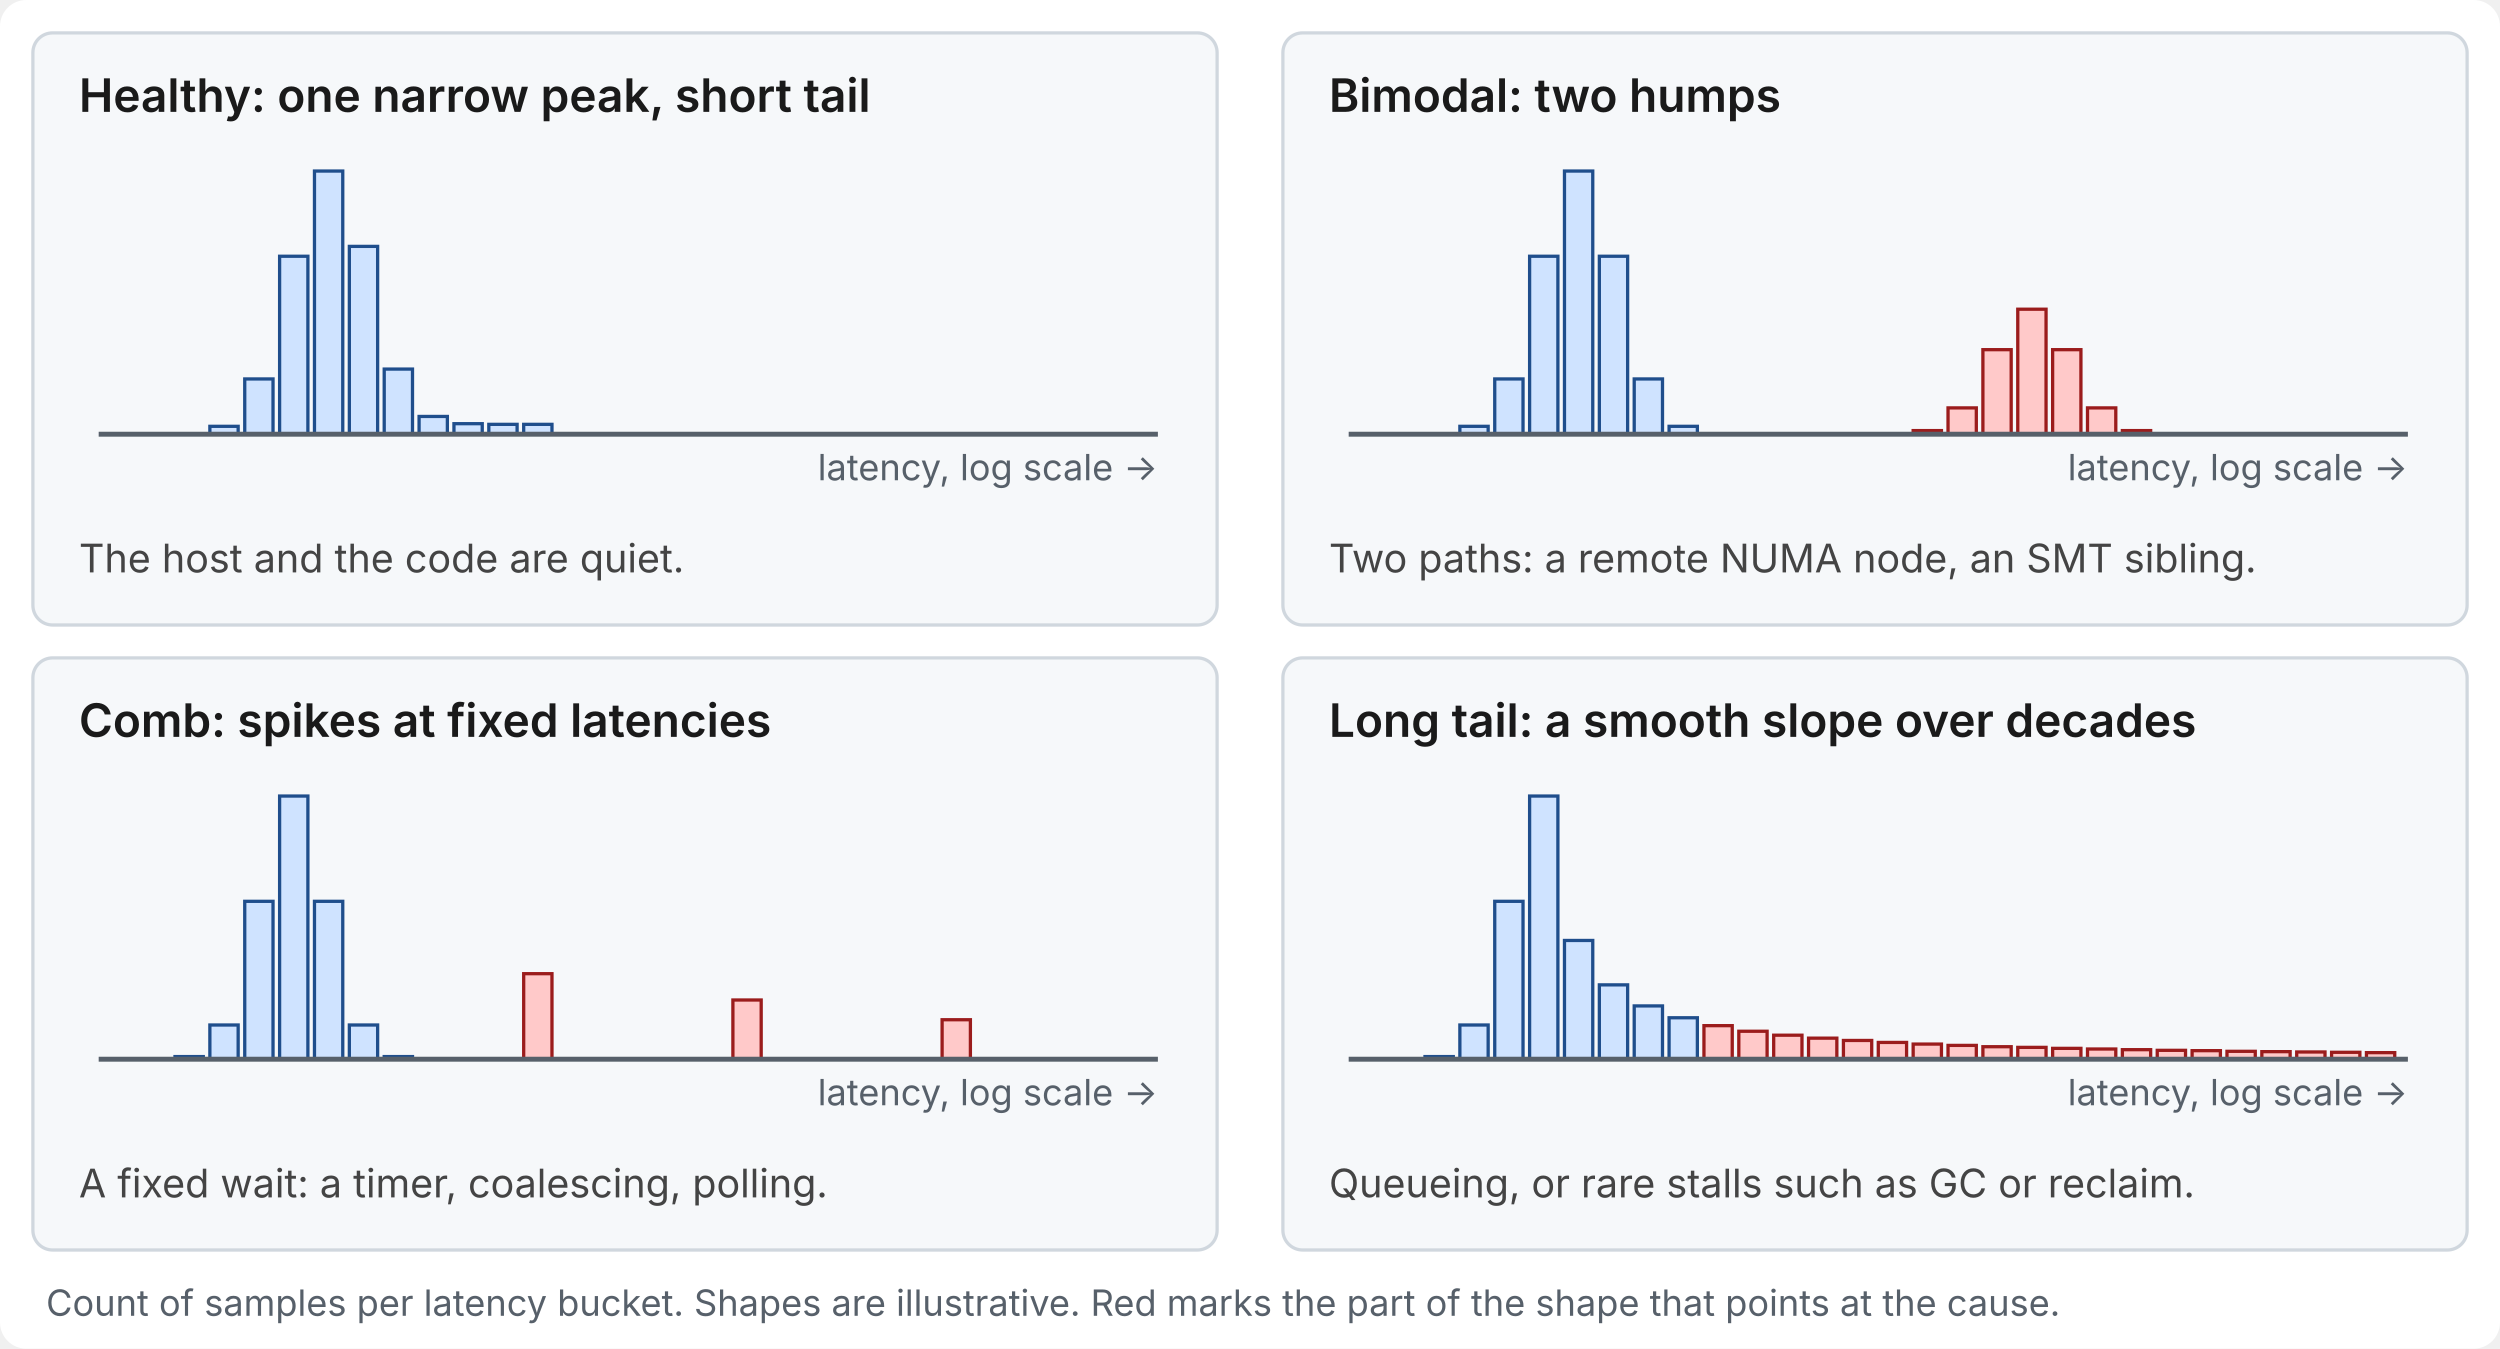
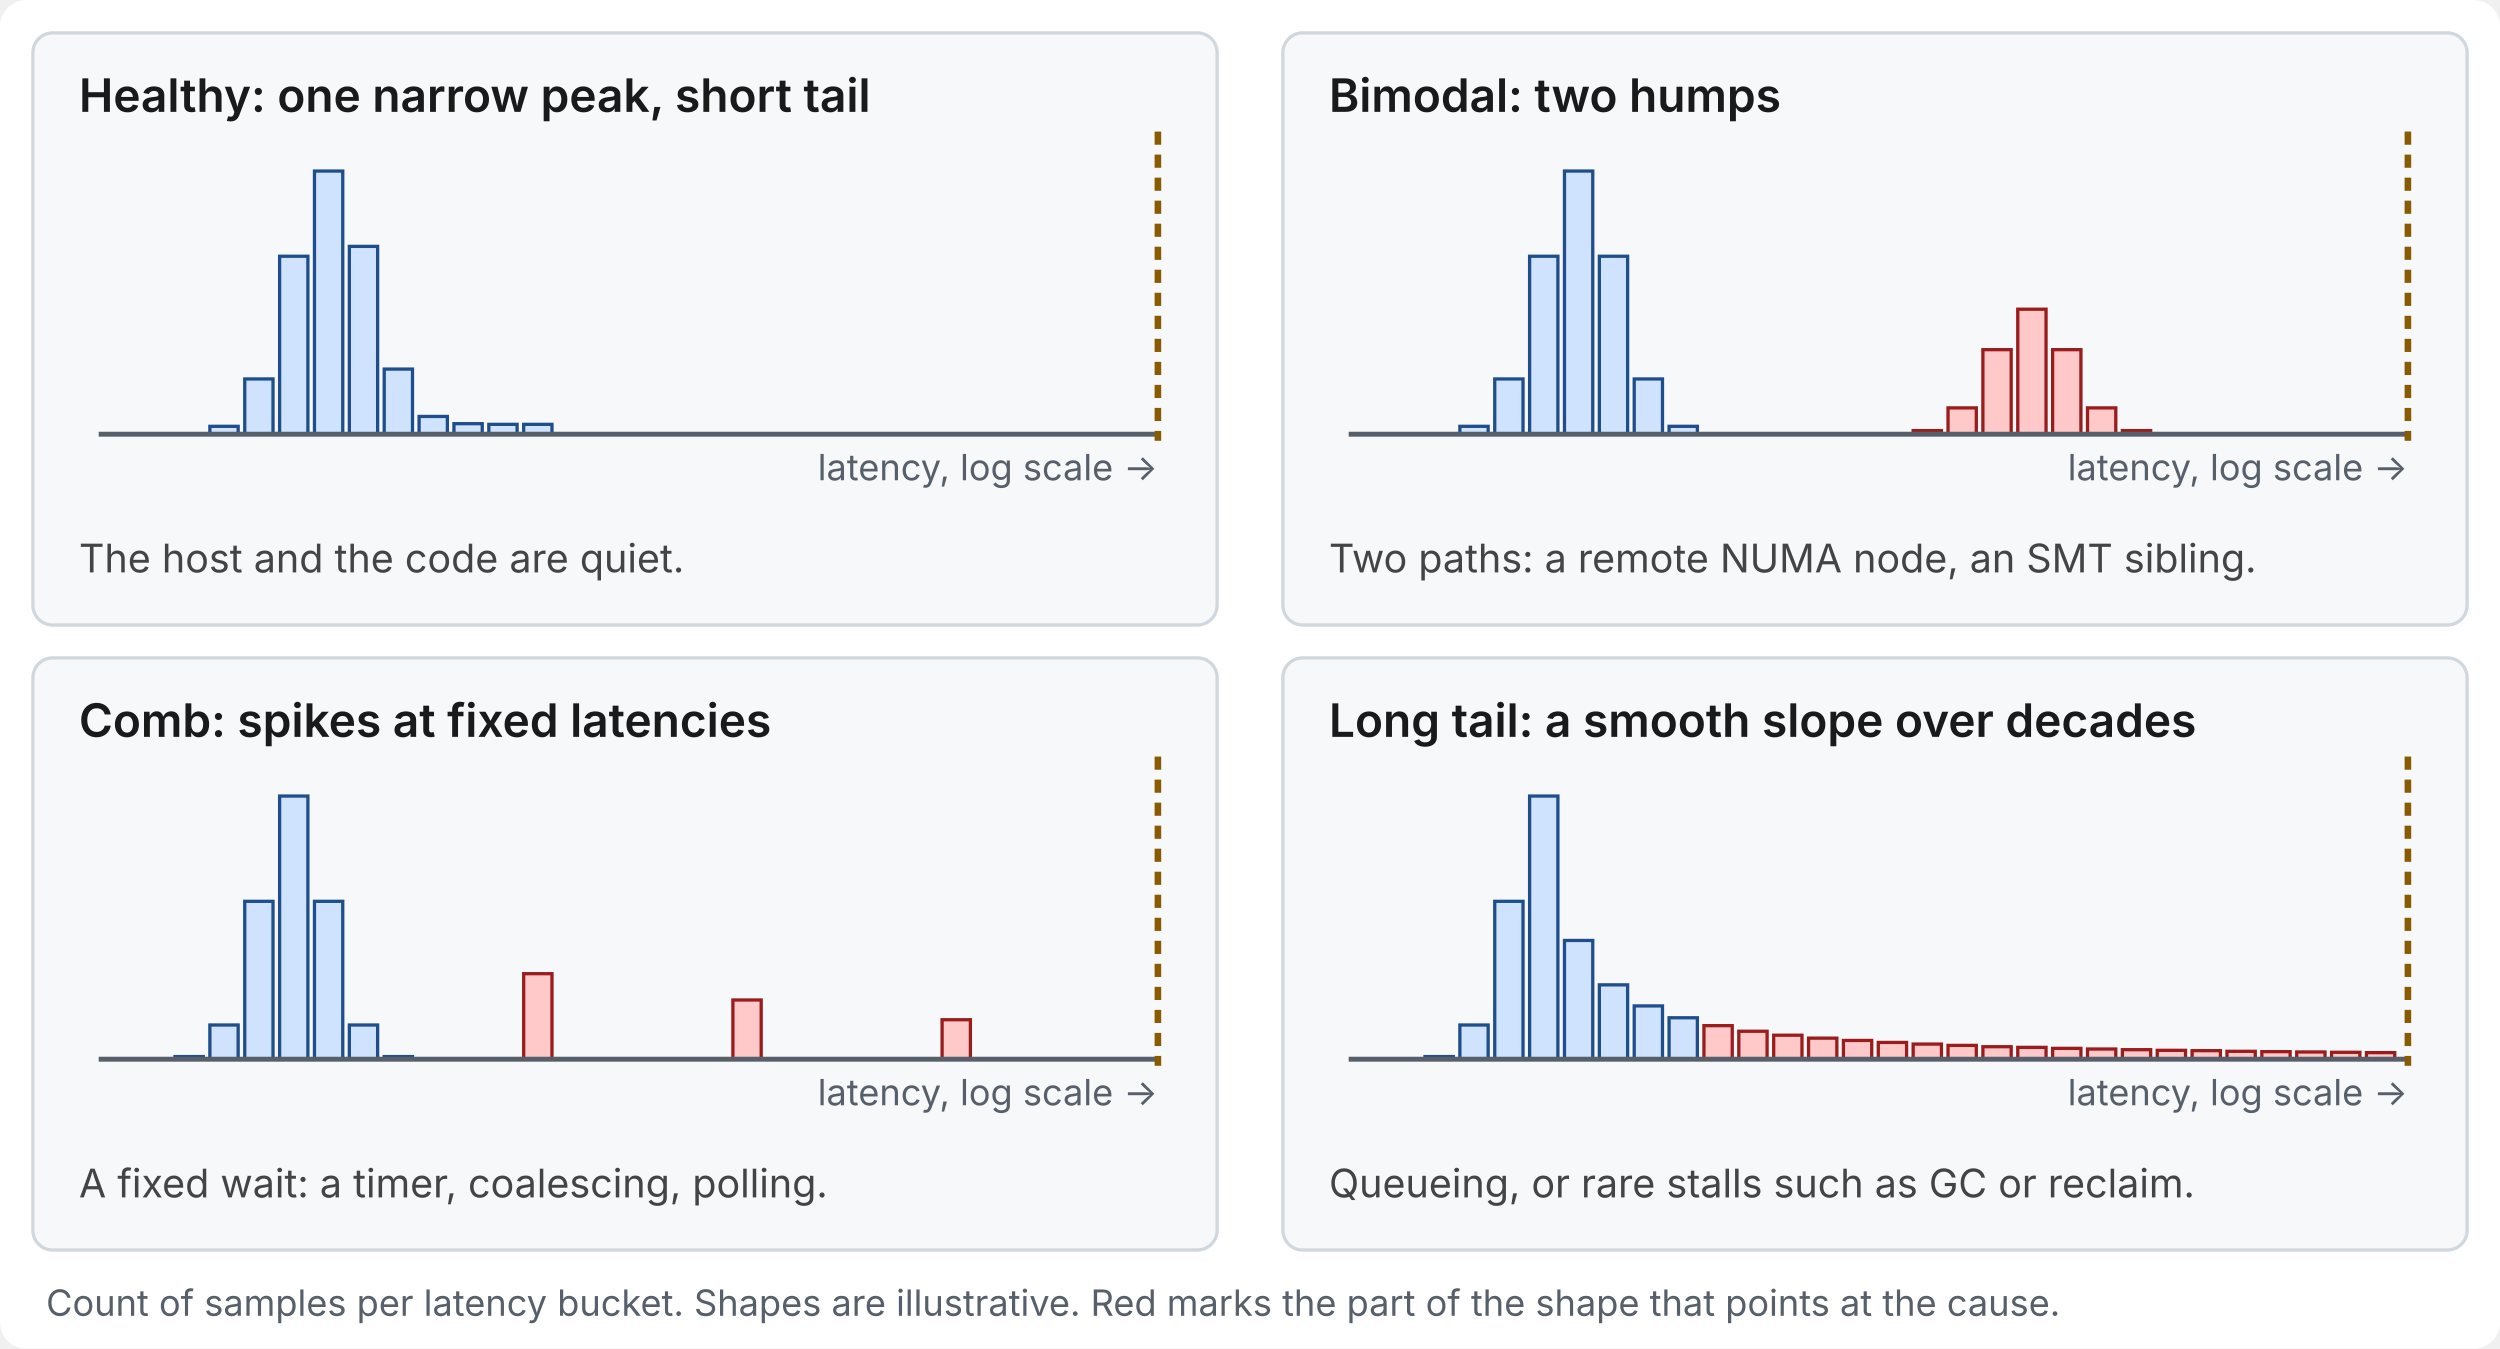
<svg xmlns="http://www.w3.org/2000/svg" viewBox="0 0 760 410" width="760" height="410" role="img" aria-labelledby="t d">
  <style>
  .bg { fill: #ffffff; }
  .lane { fill: #f6f8fa; stroke: #d0d7de; }
  .cap { font: 600 14px system-ui, -apple-system, "Segoe UI", sans-serif; fill: #1a1a1a; }
  .sub { font: 12px system-ui, -apple-system, "Segoe UI", sans-serif; fill: #444444; }
  .axis { font: 11px system-ui, -apple-system, "Segoe UI", sans-serif; fill: #57606a; text-anchor: end; }
  .base { stroke: #57606a; stroke-width: 1.5; }
  .bar { fill: #cfe3ff; stroke: #1f4e8c; stroke-width: 1; }
  .tail { fill: #ffc9c9; stroke: #9b1c1c; stroke-width: 1; }
  .note { font: 11px system-ui, -apple-system, "Segoe UI", sans-serif; fill: #57606a; }
+   .hd1 { stroke: #8a5a00; stroke-width: 2; stroke-dasharray: 4 3; transform: translateX(322px); animation: hd1 8s linear infinite; }
+   @keyframes hd1 { 0%, 4% { transform: translateX(0); } 90%, 100% { transform: translateX(322px); } }
+   .hd2 { stroke: #8a5a00; stroke-width: 2; stroke-dasharray: 4 3; transform: translateX(322px); animation: hd2 8s linear infinite; }
+   @keyframes hd2 { 0%, 4% { transform: translateX(0); } 90%, 100% { transform: translateX(322px); } }
+   .hd3 { stroke: #8a5a00; stroke-width: 2; stroke-dasharray: 4 3; transform: translateX(322px); animation: hd3 8s linear infinite; }
+   @keyframes hd3 { 0%, 4% { transform: translateX(0); } 90%, 100% { transform: translateX(322px); } }
+   .hd4 { stroke: #8a5a00; stroke-width: 2; stroke-dasharray: 4 3; transform: translateX(322px); animation: hd4 8s linear infinite; }
+   @keyframes hd4 { 0%, 4% { transform: translateX(0); } 90%, 100% { transform: translateX(322px); } }
+   .pl5 { animation: pl5 8s linear infinite; }
+   @keyframes pl5 { 0%, 50.88% { fill: #ffc9c9; } 52.98% { fill: #ff3b3b; } 58.98%, 100% { fill: #ffc9c9; } }
+   .pl6 { animation: pl6 8s linear infinite; }
+   @keyframes pl6 { 0%, 53.71% { fill: #ffc9c9; } 55.81% { fill: #ff3b3b; } 61.81%, 100% { fill: #ffc9c9; } }
+   .pl7 { animation: pl7 8s linear infinite; }
+   @keyframes pl7 { 0%, 56.54% { fill: #ffc9c9; } 58.64% { fill: #ff3b3b; } 64.64%, 100% { fill: #ffc9c9; } }
+   .pl8 { animation: pl8 8s linear infinite; }
+   @keyframes pl8 { 0%, 59.37% { fill: #ffc9c9; } 61.47% { fill: #ff3b3b; } 67.47%, 100% { fill: #ffc9c9; } }
+   .pl9 { animation: pl9 8s linear infinite; }
+   @keyframes pl9 { 0%, 62.2% { fill: #ffc9c9; } 64.3% { fill: #ff3b3b; } 70.3%, 100% { fill: #ffc9c9; } }
+   .pl10 { animation: pl10 8s linear infinite; }
+   @keyframes pl10 { 0%, 65.03% { fill: #ffc9c9; } 67.13% { fill: #ff3b3b; } 73.13%, 100% { fill: #ffc9c9; } }
+   .pl11 { animation: pl11 8s linear infinite; }
+   @keyframes pl11 { 0%, 67.87% { fill: #ffc9c9; } 69.97% { fill: #ff3b3b; } 75.97%, 100% { fill: #ffc9c9; } }
+   .pl12 { animation: pl12 8s linear infinite; }
+   @keyframes pl12 { 0%, 39.56% { fill: #ffc9c9; } 41.66% { fill: #ff3b3b; } 47.66%, 100% { fill: #ffc9c9; } }
+   .pl13 { animation: pl13 8s linear infinite; }
+   @keyframes pl13 { 0%, 56.54% { fill: #ffc9c9; } 58.64% { fill: #ff3b3b; } 64.64%, 100% { fill: #ffc9c9; } }
+   .pl14 { animation: pl14 8s linear infinite; }
+   @keyframes pl14 { 0%, 73.53% { fill: #ffc9c9; } 75.63% { fill: #ff3b3b; } 81.63%, 100% { fill: #ffc9c9; } }
+   .pl15 { animation: pl15 8s linear infinite; }
+   @keyframes pl15 { 0%, 33.89% { fill: #ffc9c9; } 35.99% { fill: #ff3b3b; } 41.99%, 100% { fill: #ffc9c9; } }
+   .pl16 { animation: pl16 8s linear infinite; }
+   @keyframes pl16 { 0%, 36.72% { fill: #ffc9c9; } 38.82% { fill: #ff3b3b; } 44.82%, 100% { fill: #ffc9c9; } }
+   .pl17 { animation: pl17 8s linear infinite; }
+   @keyframes pl17 { 0%, 39.56% { fill: #ffc9c9; } 41.66% { fill: #ff3b3b; } 47.66%, 100% { fill: #ffc9c9; } }
+   .pl18 { animation: pl18 8s linear infinite; }
+   @keyframes pl18 { 0%, 42.39% { fill: #ffc9c9; } 44.49% { fill: #ff3b3b; } 50.49%, 100% { fill: #ffc9c9; } }
+   .pl19 { animation: pl19 8s linear infinite; }
+   @keyframes pl19 { 0%, 45.22% { fill: #ffc9c9; } 47.32% { fill: #ff3b3b; } 53.32%, 100% { fill: #ffc9c9; } }
+   .pl20 { animation: pl20 8s linear infinite; }
+   @keyframes pl20 { 0%, 48.05% { fill: #ffc9c9; } 50.15% { fill: #ff3b3b; } 56.15%, 100% { fill: #ffc9c9; } }
+   .pl21 { animation: pl21 8s linear infinite; }
+   @keyframes pl21 { 0%, 50.88% { fill: #ffc9c9; } 52.98% { fill: #ff3b3b; } 58.98%, 100% { fill: #ffc9c9; } }
+   .pl22 { animation: pl22 8s linear infinite; }
+   @keyframes pl22 { 0%, 53.71% { fill: #ffc9c9; } 55.81% { fill: #ff3b3b; } 61.81%, 100% { fill: #ffc9c9; } }
+   .pl23 { animation: pl23 8s linear infinite; }
+   @keyframes pl23 { 0%, 56.54% { fill: #ffc9c9; } 58.64% { fill: #ff3b3b; } 64.64%, 100% { fill: #ffc9c9; } }
+   .pl24 { animation: pl24 8s linear infinite; }
+   @keyframes pl24 { 0%, 59.37% { fill: #ffc9c9; } 61.47% { fill: #ff3b3b; } 67.47%, 100% { fill: #ffc9c9; } }
+   .pl25 { animation: pl25 8s linear infinite; }
+   @keyframes pl25 { 0%, 62.2% { fill: #ffc9c9; } 64.3% { fill: #ff3b3b; } 70.3%, 100% { fill: #ffc9c9; } }
+   .pl26 { animation: pl26 8s linear infinite; }
+   @keyframes pl26 { 0%, 65.03% { fill: #ffc9c9; } 67.13% { fill: #ff3b3b; } 73.13%, 100% { fill: #ffc9c9; } }
+   .pl27 { animation: pl27 8s linear infinite; }
+   @keyframes pl27 { 0%, 67.87% { fill: #ffc9c9; } 69.97% { fill: #ff3b3b; } 75.97%, 100% { fill: #ffc9c9; } }
+   .pl28 { animation: pl28 8s linear infinite; }
+   @keyframes pl28 { 0%, 70.7% { fill: #ffc9c9; } 72.8% { fill: #ff3b3b; } 78.8%, 100% { fill: #ffc9c9; } }
+   .pl29 { animation: pl29 8s linear infinite; }
+   @keyframes pl29 { 0%, 73.53% { fill: #ffc9c9; } 75.63% { fill: #ff3b3b; } 81.63%, 100% { fill: #ffc9c9; } }
+   .pl30 { animation: pl30 8s linear infinite; }
+   @keyframes pl30 { 0%, 76.36% { fill: #ffc9c9; } 78.46% { fill: #ff3b3b; } 84.46%, 100% { fill: #ffc9c9; } }
+   .pl31 { animation: pl31 8s linear infinite; }
+   @keyframes pl31 { 0%, 79.19% { fill: #ffc9c9; } 81.29% { fill: #ff3b3b; } 87.29%, 100% { fill: #ffc9c9; } }
+   .pl32 { animation: pl32 8s linear infinite; }
+   @keyframes pl32 { 0%, 82.02% { fill: #ffc9c9; } 84.12% { fill: #ff3b3b; } 90.12%, 100% { fill: #ffc9c9; } }
+   .pl33 { animation: pl33 8s linear infinite; }
+   @keyframes pl33 { 0%, 84.85% { fill: #ffc9c9; } 86.95% { fill: #ff3b3b; } 92.95%, 100% { fill: #ffc9c9; } }
+   .pl34 { animation: pl34 8s linear infinite; }
+   @keyframes pl34 { 0%, 87.68% { fill: #ffc9c9; } 89.78% { fill: #ff3b3b; } 95.78%, 100% { fill: #ffc9c9; } }
  @media (prefers-color-scheme: dark) {
    svg &gt; * { filter: invert(0.88) hue-rotate(180deg); }
+   }
+   @media (prefers-reduced-motion: reduce) {
+     .hd1, .hd2, .hd3, .hd4, .pl5, .pl6, .pl7, .pl8, .pl9, .pl10, .pl11, .pl12, .pl13, .pl14, .pl15, .pl16, .pl17, .pl18, .pl19, .pl20, .pl21, .pl22, .pl23, .pl24, .pl25, .pl26, .pl27, .pl28, .pl29, .pl30, .pl31, .pl32, .pl33, .pl34 { animation: none; }
+     .hd1, .hd2, .hd3, .hd4 { display: none; }
  }
</style>
  <rect class="bg" x="0" y="0" width="760" height="410" rx="8" />
  <rect class="lane" x="10" y="10" width="360" height="180" rx="6" />
  <text class="cap" x="24" y="34">Healthy: one narrow peak, short tail</text>
  <rect class="bar" x="63.8" y="129.6" width="8.6" height="2.4" />
  <rect class="bar" x="74.4" y="115.2" width="8.6" height="16.8" />
  <rect class="bar" x="85.0" y="77.9" width="8.6" height="54.1" />
  <rect class="bar" x="95.6" y="52.0" width="8.6" height="80.0" />
  <rect class="bar" x="106.2" y="74.9" width="8.6" height="57.1" />
  <rect class="bar" x="116.8" y="112.2" width="8.6" height="19.8" />
  <rect class="bar" x="127.4" y="126.6" width="8.6" height="5.4" />
  <rect class="bar" x="138.0" y="128.8" width="8.6" height="3.2" />
  <rect class="bar" x="148.6" y="129.0" width="8.6" height="3.0" />
  <rect class="bar" x="159.2" y="129.0" width="8.6" height="3.0" />
  <line class="base" x1="30" y1="132" x2="352" y2="132" />
  <text class="axis" x="352" y="146">latency, log scale →</text>
  <text class="sub" x="24" y="174">The host and the code are quiet.</text>
  <rect class="lane" x="390" y="10" width="360" height="180" rx="6" />
  <text class="cap" x="404" y="34">Bimodal: two humps</text>
  <rect class="bar" x="443.8" y="129.6" width="8.6" height="2.4" />
  <rect class="bar" x="454.4" y="115.2" width="8.6" height="16.8" />
  <rect class="bar" x="465.0" y="77.9" width="8.6" height="54.1" />
  <rect class="bar" x="475.6" y="52.0" width="8.6" height="80.0" />
  <rect class="bar" x="486.2" y="77.9" width="8.6" height="54.1" />
  <rect class="bar" x="496.8" y="115.2" width="8.6" height="16.8" />
  <rect class="bar" x="507.4" y="129.6" width="8.6" height="2.4" />
-   <rect class="tail" x="581.6" y="130.9" width="8.6" height="1.1" />
-   <rect class="tail" x="592.2" y="124.0" width="8.6" height="8.0" />
-   <rect class="tail" x="602.8" y="106.3" width="8.6" height="25.7" />
-   <rect class="tail" x="613.4" y="94.0" width="8.6" height="38.0" />
-   <rect class="tail" x="624.0" y="106.3" width="8.6" height="25.7" />
-   <rect class="tail" x="634.6" y="124.0" width="8.6" height="8.0" />
-   <rect class="tail" x="645.2" y="130.9" width="8.6" height="1.1" />
+   <rect class="tail pl5" x="581.6" y="130.9" width="8.6" height="1.1" />
+   <rect class="tail pl6" x="592.2" y="124.0" width="8.6" height="8.0" />
+   <rect class="tail pl7" x="602.8" y="106.3" width="8.6" height="25.7" />
+   <rect class="tail pl8" x="613.4" y="94.0" width="8.6" height="38.0" />
+   <rect class="tail pl9" x="624.0" y="106.3" width="8.6" height="25.7" />
+   <rect class="tail pl10" x="634.6" y="124.0" width="8.6" height="8.0" />
+   <rect class="tail pl11" x="645.2" y="130.9" width="8.6" height="1.1" />
  <line class="base" x1="410" y1="132" x2="732" y2="132" />
  <text class="axis" x="732" y="146">latency, log scale →</text>
  <text class="sub" x="404" y="174">Two paths: a remote NUMA node, an SMT sibling.</text>
  <rect class="lane" x="10" y="200" width="360" height="180" rx="6" />
  <text class="cap" x="24" y="224">Comb: spikes at fixed latencies</text>
  <rect class="bar" x="53.2" y="321.2" width="8.6" height="0.8" />
  <rect class="bar" x="63.8" y="311.6" width="8.6" height="10.4" />
  <rect class="bar" x="74.4" y="274.0" width="8.6" height="48.0" />
  <rect class="bar" x="85.0" y="242.0" width="8.6" height="80.0" />
  <rect class="bar" x="95.6" y="274.0" width="8.6" height="48.0" />
  <rect class="bar" x="106.2" y="311.6" width="8.6" height="10.4" />
  <rect class="bar" x="116.8" y="321.2" width="8.6" height="0.8" />
-   <rect class="tail" x="159.2" y="296.0" width="8.6" height="26.0" />
-   <rect class="tail" x="222.8" y="304.0" width="8.6" height="18.0" />
-   <rect class="tail" x="286.4" y="310.0" width="8.6" height="12.0" />
+   <rect class="tail pl12" x="159.2" y="296.0" width="8.6" height="26.0" />
+   <rect class="tail pl13" x="222.8" y="304.0" width="8.6" height="18.0" />
+   <rect class="tail pl14" x="286.4" y="310.0" width="8.6" height="12.0" />
  <line class="base" x1="30" y1="322" x2="352" y2="322" />
  <text class="axis" x="352" y="336">latency, log scale →</text>
  <text class="sub" x="24" y="364">A fixed wait: a timer, coalescing, polling.</text>
  <rect class="lane" x="390" y="200" width="360" height="180" rx="6" />
  <text class="cap" x="404" y="224">Long tail: a smooth slope over decades</text>
  <rect class="bar" x="433.2" y="321.2" width="8.6" height="0.8" />
  <rect class="bar" x="443.8" y="311.6" width="8.6" height="10.4" />
  <rect class="bar" x="454.4" y="274.0" width="8.6" height="48.0" />
  <rect class="bar" x="465.0" y="242.0" width="8.6" height="80.0" />
  <rect class="bar" x="475.6" y="285.9" width="8.6" height="36.1" />
  <rect class="bar" x="486.2" y="299.4" width="8.6" height="22.6" />
  <rect class="bar" x="496.8" y="305.8" width="8.6" height="16.2" />
  <rect class="bar" x="507.4" y="309.4" width="8.6" height="12.6" />
-   <rect class="tail" x="518.0" y="311.8" width="8.6" height="10.2" />
-   <rect class="tail" x="528.6" y="313.5" width="8.6" height="8.5" />
-   <rect class="tail" x="539.2" y="314.7" width="8.6" height="7.3" />
-   <rect class="tail" x="549.8" y="315.6" width="8.6" height="6.4" />
-   <rect class="tail" x="560.4" y="316.3" width="8.6" height="5.7" />
-   <rect class="tail" x="571.0" y="316.9" width="8.6" height="5.1" />
-   <rect class="tail" x="581.6" y="317.4" width="8.6" height="4.6" />
-   <rect class="tail" x="592.2" y="317.8" width="8.6" height="4.2" />
-   <rect class="tail" x="602.8" y="318.2" width="8.6" height="3.8" />
-   <rect class="tail" x="613.4" y="318.4" width="8.6" height="3.6" />
-   <rect class="tail" x="624.0" y="318.7" width="8.6" height="3.3" />
-   <rect class="tail" x="634.6" y="318.9" width="8.6" height="3.1" />
-   <rect class="tail" x="645.2" y="319.1" width="8.6" height="2.9" />
-   <rect class="tail" x="655.8" y="319.3" width="8.6" height="2.7" />
-   <rect class="tail" x="666.4" y="319.4" width="8.6" height="2.6" />
-   <rect class="tail" x="677.0" y="319.6" width="8.6" height="2.4" />
-   <rect class="tail" x="687.6" y="319.7" width="8.6" height="2.3" />
-   <rect class="tail" x="698.2" y="319.8" width="8.6" height="2.2" />
-   <rect class="tail" x="708.8" y="319.9" width="8.6" height="2.1" />
-   <rect class="tail" x="719.4" y="320.0" width="8.6" height="2.0" />
+   <rect class="tail pl15" x="518.0" y="311.8" width="8.6" height="10.2" />
+   <rect class="tail pl16" x="528.6" y="313.5" width="8.6" height="8.5" />
+   <rect class="tail pl17" x="539.2" y="314.7" width="8.6" height="7.3" />
+   <rect class="tail pl18" x="549.8" y="315.6" width="8.6" height="6.4" />
+   <rect class="tail pl19" x="560.4" y="316.3" width="8.6" height="5.7" />
+   <rect class="tail pl20" x="571.0" y="316.9" width="8.6" height="5.1" />
+   <rect class="tail pl21" x="581.6" y="317.4" width="8.6" height="4.6" />
+   <rect class="tail pl22" x="592.2" y="317.8" width="8.6" height="4.2" />
+   <rect class="tail pl23" x="602.8" y="318.2" width="8.6" height="3.8" />
+   <rect class="tail pl24" x="613.4" y="318.4" width="8.6" height="3.6" />
+   <rect class="tail pl25" x="624.0" y="318.7" width="8.6" height="3.3" />
+   <rect class="tail pl26" x="634.6" y="318.9" width="8.6" height="3.1" />
+   <rect class="tail pl27" x="645.2" y="319.1" width="8.6" height="2.9" />
+   <rect class="tail pl28" x="655.8" y="319.3" width="8.6" height="2.7" />
+   <rect class="tail pl29" x="666.4" y="319.4" width="8.6" height="2.6" />
+   <rect class="tail pl30" x="677.0" y="319.6" width="8.6" height="2.4" />
+   <rect class="tail pl31" x="687.6" y="319.7" width="8.6" height="2.3" />
+   <rect class="tail pl32" x="698.2" y="319.8" width="8.6" height="2.2" />
+   <rect class="tail pl33" x="708.8" y="319.9" width="8.6" height="2.1" />
+   <rect class="tail pl34" x="719.4" y="320.0" width="8.6" height="2.0" />
  <line class="base" x1="410" y1="322" x2="732" y2="322" />
  <text class="axis" x="732" y="336">latency, log scale →</text>
  <text class="sub" x="404" y="364">Queueing, or rare stalls such as GC or reclaim.</text>
  <text class="note" x="14" y="400">Count of samples per latency bucket. Shapes are illustrative. Red marks the part of the shape that points at the cause.</text>
+   <line class="hd1" x1="30" y1="40" x2="30" y2="134" />
+   <line class="hd2" x1="410" y1="40" x2="410" y2="134" />
+   <line class="hd3" x1="30" y1="230" x2="30" y2="324" />
+   <line class="hd4" x1="410" y1="230" x2="410" y2="324" />
</svg>
